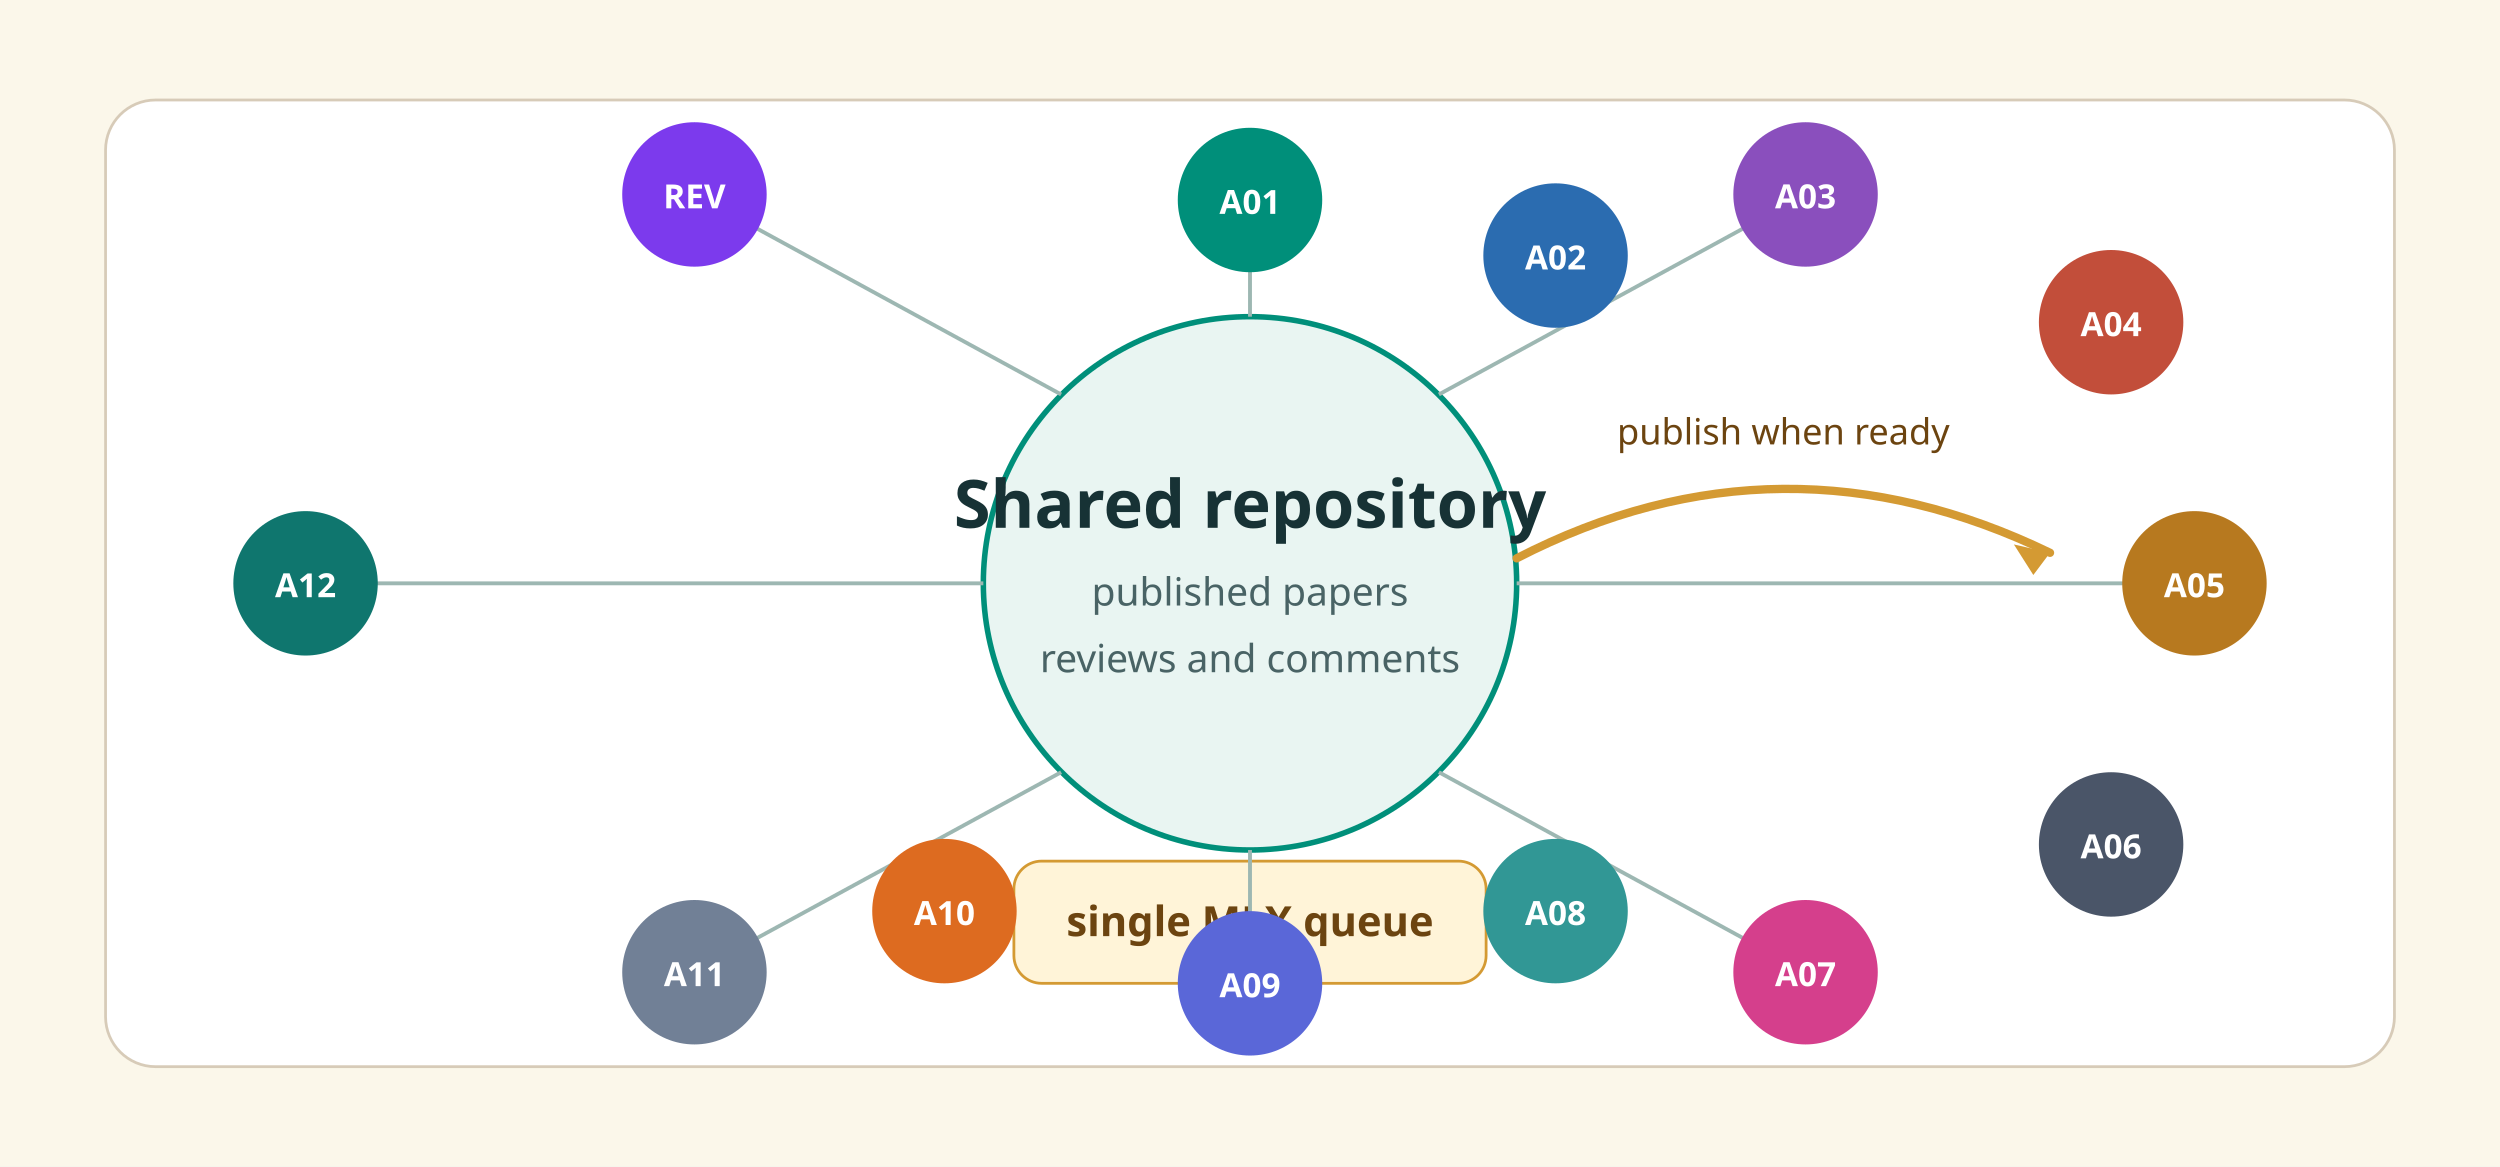
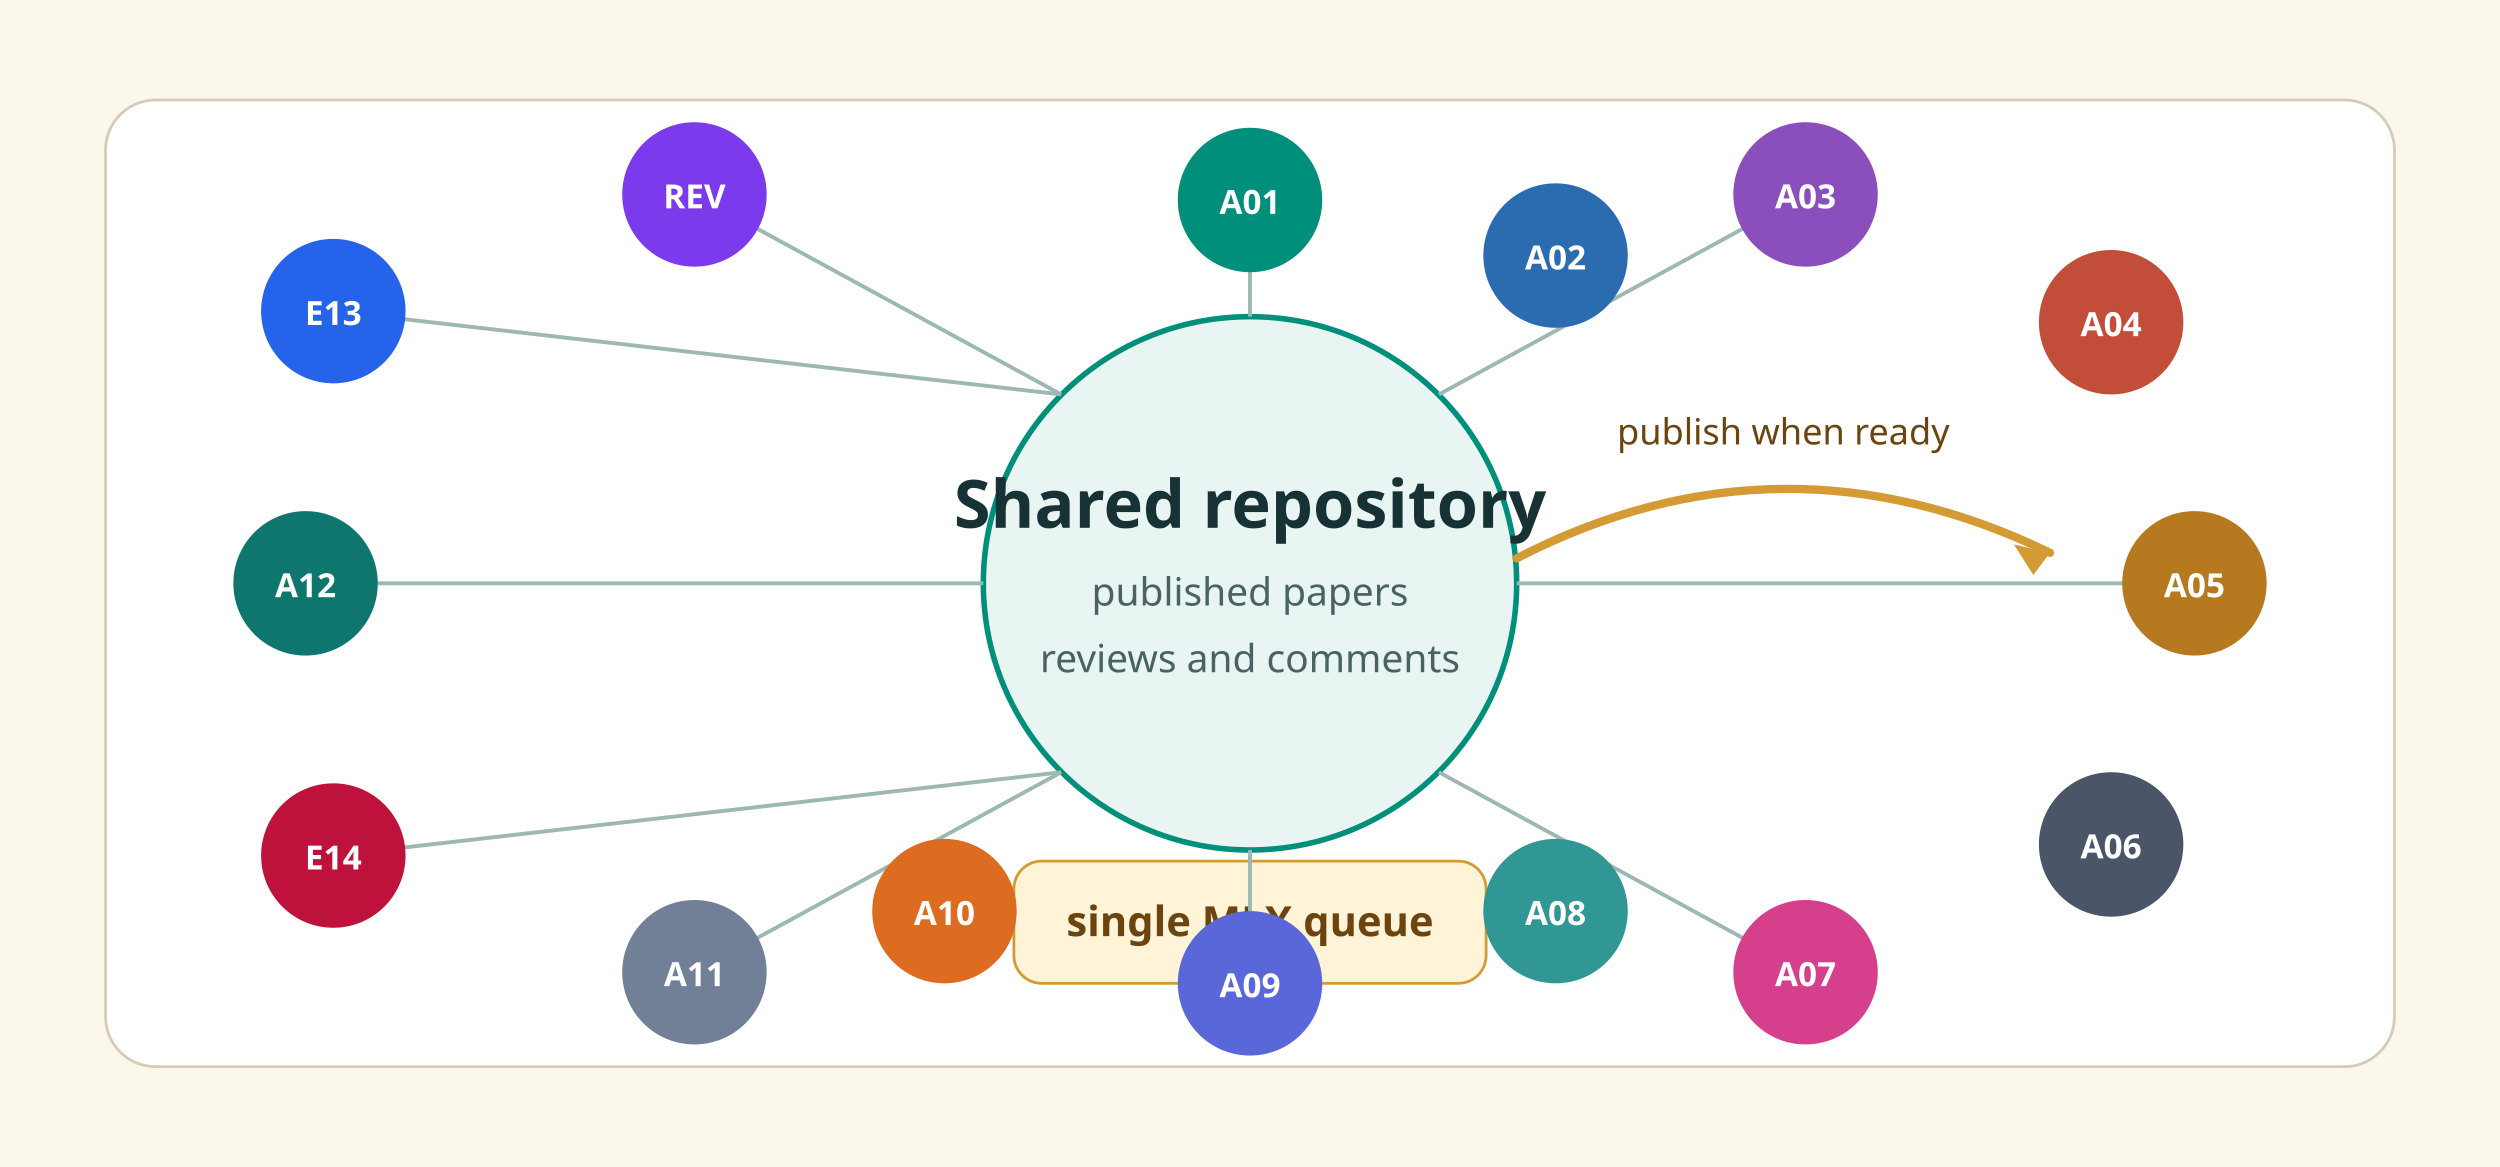
<svg xmlns="http://www.w3.org/2000/svg" viewBox="0 0 900 420" role="img" aria-labelledby="title desc">
  <rect width="900" height="420" fill="#fbf7ea" />
  <rect x="38" y="36" width="824" height="348" rx="18" fill="#ffffff" stroke="#d7cbb8" />
  <circle cx="450" cy="210" r="96" fill="#e9f5f2" stroke="#008f7a" stroke-width="2" />
  <text x="450" y="190" text-anchor="middle" font-family="ui-sans-serif, system-ui" font-size="24" font-weight="700" fill="#173235">Shared repository</text>
  <text x="450" y="218" text-anchor="middle" font-family="ui-sans-serif, system-ui" font-size="14" fill="#496365">published papers</text>
  <text x="450" y="242" text-anchor="middle" font-family="ui-sans-serif, system-ui" font-size="14" fill="#496365">reviews and comments</text>
  <rect x="365" y="310" width="170" height="44" rx="10" fill="#fff4d8" stroke="#d49a33" />
  <text x="450" y="337" text-anchor="middle" font-family="ui-sans-serif, system-ui" font-size="15" font-weight="700" fill="#6c4410">single MLX queue</text>
  <g stroke="#9db7b2" stroke-width="1.4">
    <line x1="450" y1="114" x2="450" y2="72" />
    <line x1="518" y1="142" x2="650" y2="70" />
    <line x1="546" y1="210" x2="790" y2="210" />
    <line x1="518" y1="278" x2="650" y2="350" />
    <line x1="450" y1="306" x2="450" y2="354" />
    <line x1="382" y1="278" x2="250" y2="350" />
    <line x1="354" y1="210" x2="110" y2="210" />
    <line x1="382" y1="142" x2="250" y2="70" />
+     <line x1="382" y1="142" x2="120" y2="112" />
+     <line x1="382" y1="278" x2="120" y2="308" />
  </g>
  <g font-family="ui-sans-serif, system-ui" font-size="12" font-weight="700">
    <circle cx="450" cy="72" r="26" fill="#008f7a" />
    <text x="450" y="77" text-anchor="middle" fill="#ffffff">A01</text>
    <circle cx="560" cy="92" r="26" fill="#2b6cb0" />
    <text x="560" y="97" text-anchor="middle" fill="#ffffff">A02</text>
    <circle cx="650" cy="70" r="26" fill="#8a4fbd" />
    <text x="650" y="75" text-anchor="middle" fill="#ffffff">A03</text>
    <circle cx="760" cy="116" r="26" fill="#c24e3a" />
    <text x="760" y="121" text-anchor="middle" fill="#ffffff">A04</text>
    <circle cx="790" cy="210" r="26" fill="#b7791f" />
    <text x="790" y="215" text-anchor="middle" fill="#ffffff">A05</text>
    <circle cx="760" cy="304" r="26" fill="#4a5568" />
    <text x="760" y="309" text-anchor="middle" fill="#ffffff">A06</text>
    <circle cx="650" cy="350" r="26" fill="#d53f8c" />
    <text x="650" y="355" text-anchor="middle" fill="#ffffff">A07</text>
    <circle cx="560" cy="328" r="26" fill="#319795" />
    <text x="560" y="333" text-anchor="middle" fill="#ffffff">A08</text>
    <circle cx="450" cy="354" r="26" fill="#5a67d8" />
    <text x="450" y="359" text-anchor="middle" fill="#ffffff">A09</text>
    <circle cx="340" cy="328" r="26" fill="#dd6b20" />
    <text x="340" y="333" text-anchor="middle" fill="#ffffff">A10</text>
    <circle cx="250" cy="350" r="26" fill="#718096" />
    <text x="250" y="355" text-anchor="middle" fill="#ffffff">A11</text>
    <circle cx="110" cy="210" r="26" fill="#0f766e" />
    <text x="110" y="215" text-anchor="middle" fill="#ffffff">A12</text>
    <circle cx="250" cy="70" r="26" fill="#7c3aed" />
    <text x="250" y="75" text-anchor="middle" fill="#ffffff">REV</text>
+     <circle cx="120" cy="112" r="26" fill="#2563eb" />
+     <text x="120" y="117" text-anchor="middle" fill="#ffffff">E13</text>
+     <circle cx="120" cy="308" r="26" fill="#be123c" />
+     <text x="120" y="313" text-anchor="middle" fill="#ffffff">E14</text>
  </g>
  <path d="M546 201 C610 168 674 168 738 199" fill="none" stroke="#d49a33" stroke-width="3" stroke-linecap="round" />
  <path d="M738 199 l-13 -3 l7 11 z" fill="#d49a33" />
  <text x="642" y="160" text-anchor="middle" font-family="ui-sans-serif, system-ui" font-size="13" fill="#6c4410">publish when ready</text>
</svg>
